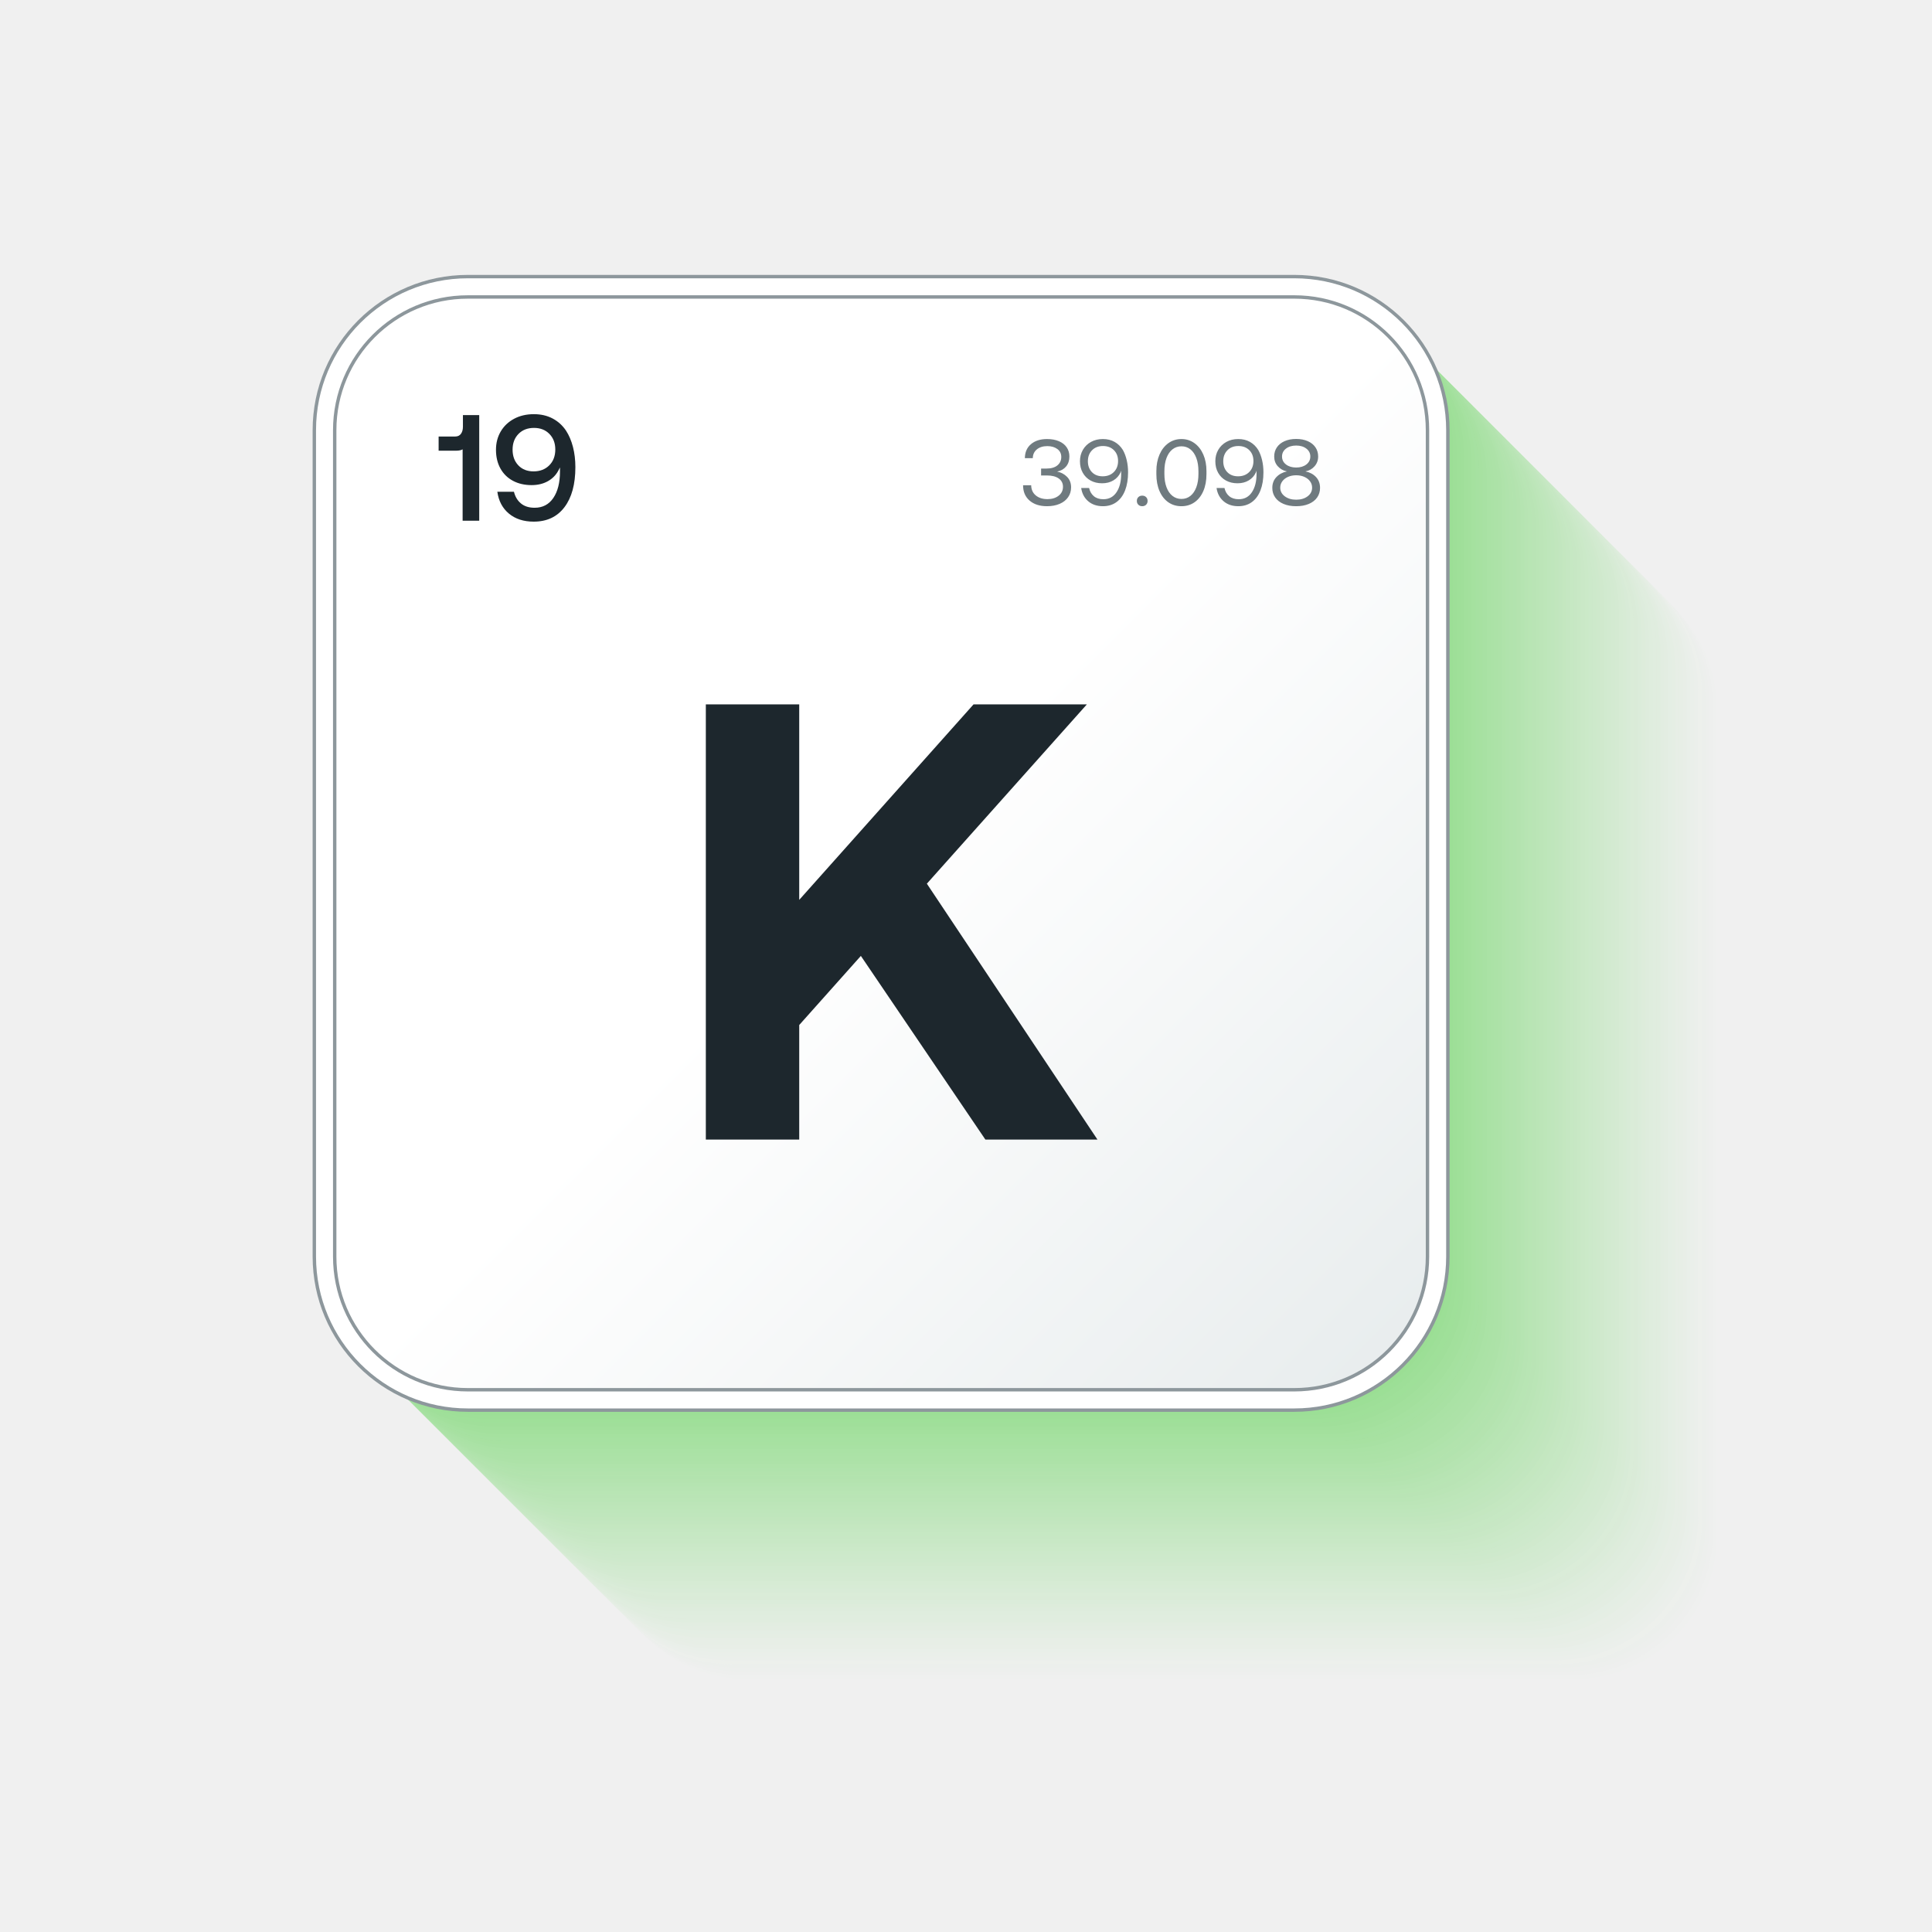
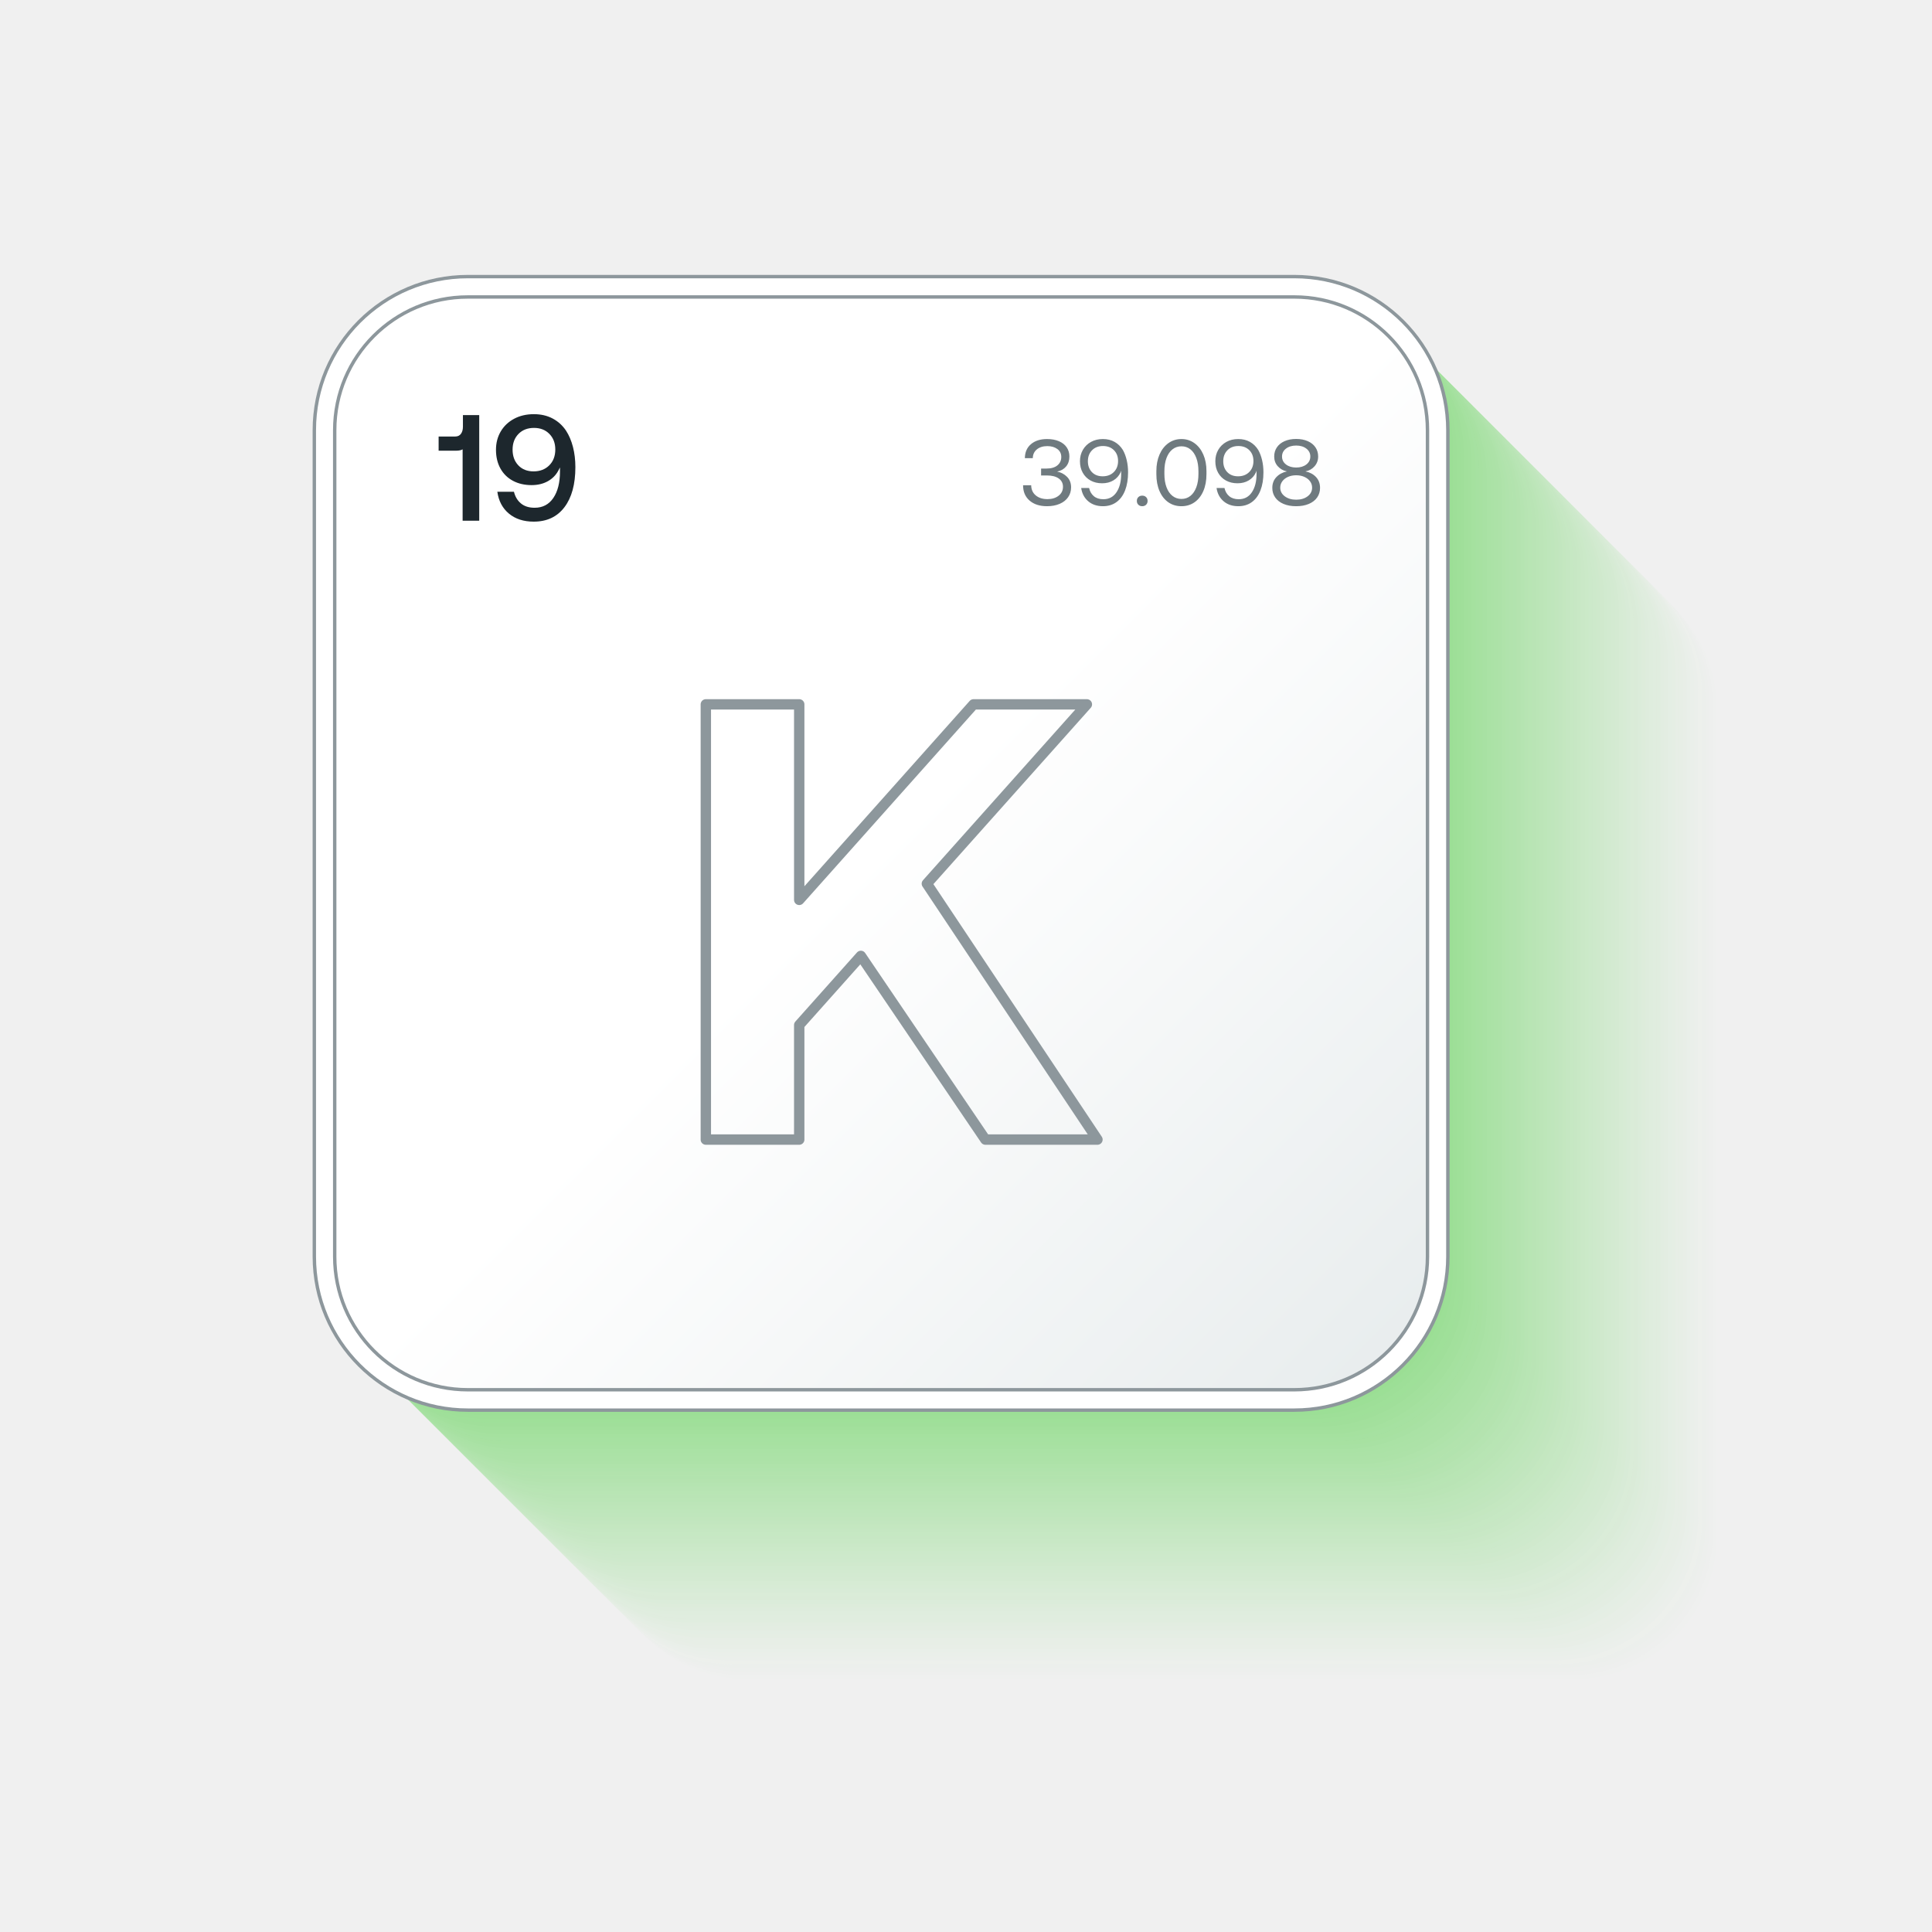
<svg xmlns="http://www.w3.org/2000/svg" viewBox="0 0 1024 1024" width="1024" height="1024">
  <defs>
    <mask id="c0m" maskUnits="userSpaceOnUse" x="0" y="0" width="1024" height="1024">
      <path d="M 398.0,302.0 H 836.0 A 76.0 76.0 0 0 1 912.0,378.0 V 816.0 A 76.0 76.0 0 0 1 836.0,892.0 H 398.0 A 76.0 76.0 0 0 1 322.0,816.0 V 378.0 A 76.0 76.0 0 0 1 398.0,302.0 Z" fill="rgb(0,0,0)" />
      <path d="M 396.0,300.0 H 834.0 A 76.0 76.0 0 0 1 910.0,376.0 V 814.0 A 76.0 76.0 0 0 1 834.0,890.0 H 396.0 A 76.0 76.0 0 0 1 320.0,814.0 V 376.0 A 76.0 76.0 0 0 1 396.0,300.0 Z" fill="rgb(2,2,2)" />
      <path d="M 394.0,298.0 H 832.0 A 76.0 76.0 0 0 1 908.0,374.0 V 812.0 A 76.0 76.0 0 0 1 832.0,888.0 H 394.0 A 76.0 76.0 0 0 1 318.0,812.0 V 374.0 A 76.0 76.0 0 0 1 394.0,298.0 Z" fill="rgb(4,4,4)" />
      <path d="M 392.0,296.0 H 830.0 A 76.0 76.0 0 0 1 906.0,372.0 V 810.0 A 76.0 76.0 0 0 1 830.0,886.0 H 392.0 A 76.0 76.0 0 0 1 316.0,810.0 V 372.0 A 76.0 76.0 0 0 1 392.0,296.0 Z" fill="rgb(6,6,6)" />
      <path d="M 390.0,294.0 H 828.0 A 76.0 76.0 0 0 1 904.0,370.0 V 808.0 A 76.0 76.0 0 0 1 828.0,884.0 H 390.0 A 76.0 76.0 0 0 1 314.0,808.0 V 370.0 A 76.0 76.0 0 0 1 390.0,294.0 Z" fill="rgb(8,8,8)" />
      <path d="M 388.0,292.0 H 826.0 A 76.0 76.0 0 0 1 902.0,368.0 V 806.0 A 76.0 76.0 0 0 1 826.0,882.0 H 388.0 A 76.0 76.0 0 0 1 312.0,806.0 V 368.0 A 76.0 76.0 0 0 1 388.0,292.0 Z" fill="rgb(10,10,10)" />
      <path d="M 386.0,290.0 H 824.0 A 76.0 76.0 0 0 1 900.0,366.0 V 804.0 A 76.0 76.0 0 0 1 824.0,880.0 H 386.0 A 76.0 76.0 0 0 1 310.0,804.0 V 366.0 A 76.0 76.0 0 0 1 386.0,290.0 Z" fill="rgb(13,13,13)" />
      <path d="M 384.0,288.0 H 822.0 A 76.0 76.0 0 0 1 898.0,364.0 V 802.0 A 76.0 76.0 0 0 1 822.0,878.0 H 384.0 A 76.0 76.0 0 0 1 308.0,802.0 V 364.0 A 76.0 76.0 0 0 1 384.0,288.0 Z" fill="rgb(15,15,15)" />
      <path d="M 382.0,286.0 H 820.0 A 76.0 76.0 0 0 1 896.0,362.0 V 800.0 A 76.0 76.0 0 0 1 820.0,876.0 H 382.0 A 76.0 76.0 0 0 1 306.0,800.0 V 362.0 A 76.0 76.0 0 0 1 382.0,286.0 Z" fill="rgb(18,18,18)" />
      <path d="M 380.0,284.0 H 818.0 A 76.0 76.0 0 0 1 894.0,360.0 V 798.0 A 76.0 76.0 0 0 1 818.0,874.0 H 380.0 A 76.0 76.0 0 0 1 304.0,798.0 V 360.0 A 76.0 76.0 0 0 1 380.0,284.0 Z" fill="rgb(21,21,21)" />
      <path d="M 378.0,282.0 H 816.0 A 76.0 76.0 0 0 1 892.0,358.0 V 796.0 A 76.0 76.0 0 0 1 816.0,872.0 H 378.0 A 76.0 76.0 0 0 1 302.0,796.0 V 358.0 A 76.0 76.0 0 0 1 378.0,282.0 Z" fill="rgb(23,23,23)" />
      <path d="M 376.0,280.0 H 814.0 A 76.0 76.0 0 0 1 890.0,356.0 V 794.0 A 76.0 76.0 0 0 1 814.0,870.0 H 376.0 A 76.0 76.0 0 0 1 300.0,794.0 V 356.0 A 76.0 76.0 0 0 1 376.0,280.0 Z" fill="rgb(26,26,26)" />
      <path d="M 374.0,278.0 H 812.0 A 76.0 76.0 0 0 1 888.0,354.0 V 792.0 A 76.0 76.0 0 0 1 812.0,868.0 H 374.0 A 76.0 76.0 0 0 1 298.0,792.0 V 354.0 A 76.0 76.0 0 0 1 374.0,278.0 Z" fill="rgb(29,29,29)" />
      <path d="M 372.0,276.0 H 810.0 A 76.0 76.0 0 0 1 886.0,352.0 V 790.0 A 76.0 76.0 0 0 1 810.0,866.0 H 372.0 A 76.0 76.0 0 0 1 296.0,790.0 V 352.0 A 76.0 76.0 0 0 1 372.0,276.0 Z" fill="rgb(31,31,31)" />
      <path d="M 370.0,274.0 H 808.0 A 76.0 76.0 0 0 1 884.0,350.0 V 788.0 A 76.0 76.0 0 0 1 808.0,864.0 H 370.0 A 76.0 76.0 0 0 1 294.0,788.0 V 350.0 A 76.0 76.0 0 0 1 370.0,274.0 Z" fill="rgb(34,34,34)" />
      <path d="M 368.0,272.0 H 806.0 A 76.0 76.0 0 0 1 882.0,348.0 V 786.0 A 76.0 76.0 0 0 1 806.0,862.0 H 368.0 A 76.0 76.0 0 0 1 292.0,786.0 V 348.0 A 76.0 76.0 0 0 1 368.0,272.0 Z" fill="rgb(37,37,37)" />
      <path d="M 366.0,270.0 H 804.0 A 76.0 76.0 0 0 1 880.0,346.0 V 784.0 A 76.0 76.0 0 0 1 804.0,860.0 H 366.0 A 76.0 76.0 0 0 1 290.0,784.0 V 346.0 A 76.0 76.0 0 0 1 366.0,270.0 Z" fill="rgb(40,40,40)" />
      <path d="M 364.0,268.0 H 802.0 A 76.0 76.0 0 0 1 878.0,344.0 V 782.0 A 76.0 76.0 0 0 1 802.0,858.0 H 364.0 A 76.0 76.0 0 0 1 288.0,782.0 V 344.0 A 76.0 76.0 0 0 1 364.0,268.0 Z" fill="rgb(43,43,43)" />
      <path d="M 362.0,266.0 H 800.0 A 76.0 76.0 0 0 1 876.0,342.0 V 780.0 A 76.0 76.0 0 0 1 800.0,856.0 H 362.0 A 76.0 76.0 0 0 1 286.0,780.0 V 342.0 A 76.0 76.0 0 0 1 362.0,266.0 Z" fill="rgb(46,46,46)" />
      <path d="M 360.0,264.0 H 798.0 A 76.0 76.0 0 0 1 874.0,340.0 V 778.0 A 76.0 76.0 0 0 1 798.0,854.0 H 360.0 A 76.0 76.0 0 0 1 284.0,778.0 V 340.0 A 76.0 76.0 0 0 1 360.0,264.0 Z" fill="rgb(48,48,48)" />
      <path d="M 358.0,262.0 H 796.0 A 76.0 76.0 0 0 1 872.0,338.0 V 776.0 A 76.0 76.0 0 0 1 796.0,852.0 H 358.0 A 76.0 76.0 0 0 1 282.0,776.0 V 338.0 A 76.0 76.0 0 0 1 358.0,262.0 Z" fill="rgb(51,51,51)" />
      <path d="M 356.0,260.0 H 794.0 A 76.0 76.0 0 0 1 870.0,336.0 V 774.0 A 76.0 76.0 0 0 1 794.0,850.0 H 356.0 A 76.0 76.0 0 0 1 280.0,774.0 V 336.0 A 76.0 76.0 0 0 1 356.0,260.0 Z" fill="rgb(54,54,54)" />
      <path d="M 354.0,258.0 H 792.0 A 76.0 76.0 0 0 1 868.0,334.0 V 772.0 A 76.0 76.0 0 0 1 792.0,848.0 H 354.0 A 76.0 76.0 0 0 1 278.0,772.0 V 334.0 A 76.0 76.0 0 0 1 354.0,258.0 Z" fill="rgb(57,57,57)" />
      <path d="M 352.0,256.0 H 790.0 A 76.0 76.0 0 0 1 866.0,332.0 V 770.0 A 76.0 76.0 0 0 1 790.0,846.0 H 352.0 A 76.0 76.0 0 0 1 276.0,770.0 V 332.0 A 76.0 76.0 0 0 1 352.0,256.0 Z" fill="rgb(60,60,60)" />
      <path d="M 350.0,254.0 H 788.0 A 76.0 76.0 0 0 1 864.0,330.0 V 768.0 A 76.0 76.0 0 0 1 788.0,844.0 H 350.0 A 76.0 76.0 0 0 1 274.0,768.0 V 330.0 A 76.0 76.0 0 0 1 350.0,254.0 Z" fill="rgb(63,63,63)" />
      <path d="M 348.0,252.0 H 786.0 A 76.0 76.0 0 0 1 862.0,328.0 V 766.0 A 76.0 76.0 0 0 1 786.0,842.0 H 348.0 A 76.0 76.0 0 0 1 272.0,766.0 V 328.0 A 76.0 76.0 0 0 1 348.0,252.0 Z" fill="rgb(66,66,66)" />
      <path d="M 346.0,250.0 H 784.0 A 76.0 76.0 0 0 1 860.0,326.0 V 764.0 A 76.0 76.0 0 0 1 784.0,840.0 H 346.0 A 76.0 76.0 0 0 1 270.0,764.0 V 326.0 A 76.0 76.0 0 0 1 346.0,250.0 Z" fill="rgb(69,69,69)" />
      <path d="M 344.0,248.0 H 782.0 A 76.0 76.0 0 0 1 858.0,324.0 V 762.0 A 76.0 76.0 0 0 1 782.0,838.0 H 344.0 A 76.0 76.0 0 0 1 268.0,762.0 V 324.0 A 76.0 76.0 0 0 1 344.0,248.0 Z" fill="rgb(73,73,73)" />
      <path d="M 342.0,246.0 H 780.0 A 76.0 76.0 0 0 1 856.0,322.0 V 760.0 A 76.0 76.0 0 0 1 780.0,836.0 H 342.0 A 76.0 76.0 0 0 1 266.0,760.0 V 322.0 A 76.0 76.0 0 0 1 342.0,246.0 Z" fill="rgb(76,76,76)" />
      <path d="M 340.0,244.0 H 778.0 A 76.0 76.0 0 0 1 854.0,320.0 V 758.0 A 76.0 76.0 0 0 1 778.0,834.0 H 340.0 A 76.0 76.0 0 0 1 264.0,758.0 V 320.0 A 76.0 76.0 0 0 1 340.0,244.0 Z" fill="rgb(79,79,79)" />
      <path d="M 338.0,242.0 H 776.0 A 76.0 76.0 0 0 1 852.0,318.0 V 756.0 A 76.0 76.0 0 0 1 776.0,832.0 H 338.0 A 76.0 76.0 0 0 1 262.0,756.0 V 318.0 A 76.0 76.0 0 0 1 338.0,242.0 Z" fill="rgb(82,82,82)" />
      <path d="M 336.0,240.0 H 774.0 A 76.0 76.0 0 0 1 850.0,316.0 V 754.0 A 76.0 76.0 0 0 1 774.0,830.0 H 336.0 A 76.0 76.0 0 0 1 260.0,754.0 V 316.0 A 76.0 76.0 0 0 1 336.0,240.0 Z" fill="rgb(85,85,85)" />
      <path d="M 334.0,238.0 H 772.0 A 76.0 76.0 0 0 1 848.0,314.0 V 752.0 A 76.0 76.0 0 0 1 772.0,828.0 H 334.0 A 76.0 76.0 0 0 1 258.0,752.0 V 314.0 A 76.0 76.0 0 0 1 334.0,238.0 Z" fill="rgb(88,88,88)" />
      <path d="M 332.0,236.0 H 770.0 A 76.0 76.0 0 0 1 846.0,312.0 V 750.0 A 76.0 76.0 0 0 1 770.0,826.0 H 332.0 A 76.0 76.0 0 0 1 256.0,750.0 V 312.0 A 76.0 76.0 0 0 1 332.0,236.0 Z" fill="rgb(91,91,91)" />
      <path d="M 330.0,234.0 H 768.0 A 76.0 76.0 0 0 1 844.0,310.0 V 748.0 A 76.0 76.0 0 0 1 768.0,824.0 H 330.0 A 76.0 76.0 0 0 1 254.0,748.0 V 310.0 A 76.0 76.0 0 0 1 330.0,234.0 Z" fill="rgb(95,95,95)" />
      <path d="M 328.0,232.0 H 766.0 A 76.0 76.0 0 0 1 842.0,308.0 V 746.0 A 76.0 76.0 0 0 1 766.0,822.0 H 328.0 A 76.0 76.0 0 0 1 252.0,746.0 V 308.0 A 76.0 76.0 0 0 1 328.0,232.0 Z" fill="rgb(98,98,98)" />
      <path d="M 326.0,230.0 H 764.0 A 76.0 76.0 0 0 1 840.0,306.0 V 744.0 A 76.0 76.0 0 0 1 764.0,820.0 H 326.0 A 76.0 76.0 0 0 1 250.0,744.0 V 306.0 A 76.0 76.0 0 0 1 326.0,230.0 Z" fill="rgb(101,101,101)" />
      <path d="M 324.0,228.0 H 762.0 A 76.0 76.0 0 0 1 838.0,304.0 V 742.0 A 76.0 76.0 0 0 1 762.0,818.0 H 324.0 A 76.0 76.0 0 0 1 248.0,742.0 V 304.0 A 76.0 76.0 0 0 1 324.0,228.0 Z" fill="rgb(104,104,104)" />
      <path d="M 322.0,226.0 H 760.0 A 76.0 76.0 0 0 1 836.0,302.0 V 740.0 A 76.0 76.0 0 0 1 760.0,816.0 H 322.0 A 76.0 76.0 0 0 1 246.0,740.0 V 302.0 A 76.0 76.0 0 0 1 322.0,226.0 Z" fill="rgb(108,108,108)" />
      <path d="M 320.0,224.0 H 758.0 A 76.0 76.0 0 0 1 834.0,300.0 V 738.0 A 76.0 76.0 0 0 1 758.0,814.0 H 320.0 A 76.0 76.0 0 0 1 244.0,738.0 V 300.0 A 76.0 76.0 0 0 1 320.0,224.0 Z" fill="rgb(111,111,111)" />
      <path d="M 318.0,222.0 H 756.0 A 76.0 76.0 0 0 1 832.0,298.0 V 736.0 A 76.0 76.0 0 0 1 756.0,812.0 H 318.0 A 76.0 76.0 0 0 1 242.0,736.0 V 298.0 A 76.0 76.0 0 0 1 318.0,222.0 Z" fill="rgb(114,114,114)" />
      <path d="M 316.0,220.0 H 754.0 A 76.0 76.0 0 0 1 830.0,296.0 V 734.0 A 76.0 76.0 0 0 1 754.0,810.0 H 316.0 A 76.0 76.0 0 0 1 240.0,734.0 V 296.0 A 76.0 76.0 0 0 1 316.0,220.0 Z" fill="rgb(117,117,117)" />
      <path d="M 314.0,218.0 H 752.0 A 76.0 76.0 0 0 1 828.0,294.0 V 732.0 A 76.0 76.0 0 0 1 752.0,808.0 H 314.0 A 76.0 76.0 0 0 1 238.0,732.0 V 294.0 A 76.0 76.0 0 0 1 314.0,218.0 Z" fill="rgb(121,121,121)" />
      <path d="M 312.0,216.0 H 750.0 A 76.0 76.0 0 0 1 826.0,292.0 V 730.0 A 76.0 76.0 0 0 1 750.0,806.0 H 312.0 A 76.0 76.0 0 0 1 236.0,730.0 V 292.0 A 76.0 76.0 0 0 1 312.0,216.0 Z" fill="rgb(124,124,124)" />
      <path d="M 310.0,214.0 H 748.0 A 76.0 76.0 0 0 1 824.0,290.0 V 728.0 A 76.0 76.0 0 0 1 748.0,804.0 H 310.0 A 76.0 76.0 0 0 1 234.0,728.0 V 290.0 A 76.0 76.0 0 0 1 310.0,214.0 Z" fill="rgb(127,127,127)" />
      <path d="M 308.0,212.0 H 746.0 A 76.0 76.0 0 0 1 822.0,288.0 V 726.0 A 76.0 76.0 0 0 1 746.0,802.0 H 308.0 A 76.0 76.0 0 0 1 232.0,726.0 V 288.0 A 76.0 76.0 0 0 1 308.0,212.0 Z" fill="rgb(131,131,131)" />
      <path d="M 306.0,210.0 H 744.0 A 76.0 76.0 0 0 1 820.0,286.0 V 724.0 A 76.0 76.0 0 0 1 744.0,800.0 H 306.0 A 76.0 76.0 0 0 1 230.0,724.0 V 286.0 A 76.0 76.0 0 0 1 306.0,210.0 Z" fill="rgb(134,134,134)" />
      <path d="M 304.0,208.0 H 742.0 A 76.0 76.0 0 0 1 818.0,284.0 V 722.0 A 76.0 76.0 0 0 1 742.0,798.0 H 304.0 A 76.0 76.0 0 0 1 228.0,722.0 V 284.0 A 76.0 76.0 0 0 1 304.0,208.0 Z" fill="rgb(137,137,137)" />
      <path d="M 302.0,206.0 H 740.0 A 76.0 76.0 0 0 1 816.0,282.0 V 720.0 A 76.0 76.0 0 0 1 740.0,796.0 H 302.0 A 76.0 76.0 0 0 1 226.0,720.0 V 282.0 A 76.0 76.0 0 0 1 302.0,206.0 Z" fill="rgb(141,141,141)" />
      <path d="M 300.0,204.0 H 738.0 A 76.0 76.0 0 0 1 814.0,280.0 V 718.0 A 76.0 76.0 0 0 1 738.0,794.0 H 300.0 A 76.0 76.0 0 0 1 224.0,718.0 V 280.0 A 76.0 76.0 0 0 1 300.0,204.0 Z" fill="rgb(144,144,144)" />
      <path d="M 298.0,202.0 H 736.0 A 76.0 76.0 0 0 1 812.0,278.0 V 716.0 A 76.0 76.0 0 0 1 736.0,792.0 H 298.0 A 76.0 76.0 0 0 1 222.0,716.0 V 278.0 A 76.0 76.0 0 0 1 298.0,202.0 Z" fill="rgb(147,147,147)" />
      <path d="M 296.0,200.0 H 734.0 A 76.0 76.0 0 0 1 810.0,276.0 V 714.0 A 76.0 76.0 0 0 1 734.0,790.0 H 296.0 A 76.0 76.0 0 0 1 220.0,714.0 V 276.0 A 76.0 76.0 0 0 1 296.0,200.0 Z" fill="rgb(151,151,151)" />
      <path d="M 294.0,198.0 H 732.0 A 76.0 76.0 0 0 1 808.0,274.0 V 712.0 A 76.0 76.0 0 0 1 732.0,788.0 H 294.0 A 76.0 76.0 0 0 1 218.0,712.0 V 274.0 A 76.0 76.0 0 0 1 294.0,198.0 Z" fill="rgb(154,154,154)" />
      <path d="M 292.0,196.0 H 730.0 A 76.0 76.0 0 0 1 806.0,272.0 V 710.0 A 76.0 76.0 0 0 1 730.0,786.0 H 292.0 A 76.0 76.0 0 0 1 216.0,710.0 V 272.0 A 76.0 76.0 0 0 1 292.0,196.0 Z" fill="rgb(158,158,158)" />
      <path d="M 290.0,194.0 H 728.0 A 76.0 76.0 0 0 1 804.0,270.0 V 708.0 A 76.0 76.0 0 0 1 728.0,784.0 H 290.0 A 76.0 76.0 0 0 1 214.0,708.0 V 270.0 A 76.0 76.0 0 0 1 290.0,194.0 Z" fill="rgb(161,161,161)" />
      <path d="M 288.0,192.0 H 726.0 A 76.0 76.0 0 0 1 802.0,268.0 V 706.0 A 76.0 76.0 0 0 1 726.0,782.0 H 288.0 A 76.0 76.0 0 0 1 212.0,706.0 V 268.0 A 76.0 76.0 0 0 1 288.0,192.0 Z" fill="rgb(164,164,164)" />
      <path d="M 286.0,190.0 H 724.0 A 76.0 76.0 0 0 1 800.0,266.0 V 704.0 A 76.0 76.0 0 0 1 724.0,780.0 H 286.0 A 76.0 76.0 0 0 1 210.0,704.0 V 266.0 A 76.0 76.0 0 0 1 286.0,190.0 Z" fill="rgb(168,168,168)" />
      <path d="M 284.0,188.0 H 722.0 A 76.0 76.0 0 0 1 798.0,264.0 V 702.0 A 76.0 76.0 0 0 1 722.0,778.0 H 284.0 A 76.0 76.0 0 0 1 208.0,702.0 V 264.0 A 76.0 76.0 0 0 1 284.0,188.0 Z" fill="rgb(171,171,171)" />
      <path d="M 282.0,186.0 H 720.0 A 76.0 76.0 0 0 1 796.0,262.0 V 700.0 A 76.0 76.0 0 0 1 720.0,776.0 H 282.0 A 76.0 76.0 0 0 1 206.0,700.0 V 262.0 A 76.0 76.0 0 0 1 282.0,186.0 Z" fill="rgb(175,175,175)" />
      <path d="M 280.0,184.0 H 718.0 A 76.0 76.0 0 0 1 794.0,260.0 V 698.0 A 76.0 76.0 0 0 1 718.0,774.0 H 280.0 A 76.0 76.0 0 0 1 204.0,698.0 V 260.0 A 76.0 76.0 0 0 1 280.0,184.0 Z" fill="rgb(178,178,178)" />
      <path d="M 278.0,182.0 H 716.0 A 76.0 76.0 0 0 1 792.0,258.0 V 696.0 A 76.0 76.0 0 0 1 716.0,772.0 H 278.0 A 76.0 76.0 0 0 1 202.0,696.0 V 258.0 A 76.0 76.0 0 0 1 278.0,182.0 Z" fill="rgb(182,182,182)" />
      <path d="M 276.0,180.0 H 714.0 A 76.0 76.0 0 0 1 790.0,256.0 V 694.0 A 76.0 76.0 0 0 1 714.0,770.0 H 276.0 A 76.0 76.0 0 0 1 200.0,694.0 V 256.0 A 76.0 76.0 0 0 1 276.0,180.0 Z" fill="rgb(185,185,185)" />
      <path d="M 274.0,178.0 H 712.0 A 76.0 76.0 0 0 1 788.0,254.0 V 692.0 A 76.0 76.0 0 0 1 712.0,768.0 H 274.0 A 76.0 76.0 0 0 1 198.0,692.0 V 254.0 A 76.0 76.0 0 0 1 274.0,178.0 Z" fill="rgb(189,189,189)" />
      <path d="M 272.0,176.0 H 710.0 A 76.0 76.0 0 0 1 786.0,252.0 V 690.0 A 76.0 76.0 0 0 1 710.0,766.0 H 272.0 A 76.0 76.0 0 0 1 196.0,690.0 V 252.0 A 76.0 76.0 0 0 1 272.0,176.0 Z" fill="rgb(192,192,192)" />
      <path d="M 270.0,174.0 H 708.0 A 76.0 76.0 0 0 1 784.0,250.0 V 688.0 A 76.0 76.0 0 0 1 708.0,764.0 H 270.0 A 76.0 76.0 0 0 1 194.0,688.0 V 250.0 A 76.0 76.0 0 0 1 270.0,174.0 Z" fill="rgb(196,196,196)" />
      <path d="M 268.0,172.0 H 706.0 A 76.0 76.0 0 0 1 782.0,248.0 V 686.0 A 76.0 76.0 0 0 1 706.0,762.0 H 268.0 A 76.0 76.0 0 0 1 192.0,686.0 V 248.0 A 76.0 76.0 0 0 1 268.0,172.0 Z" fill="rgb(199,199,199)" />
      <path d="M 266.0,170.0 H 704.0 A 76.0 76.0 0 0 1 780.0,246.0 V 684.0 A 76.0 76.0 0 0 1 704.0,760.0 H 266.0 A 76.0 76.0 0 0 1 190.0,684.0 V 246.0 A 76.0 76.0 0 0 1 266.0,170.0 Z" fill="rgb(203,203,203)" />
      <path d="M 264.0,168.0 H 702.0 A 76.0 76.0 0 0 1 778.0,244.0 V 682.0 A 76.0 76.0 0 0 1 702.0,758.0 H 264.0 A 76.0 76.0 0 0 1 188.0,682.0 V 244.0 A 76.0 76.0 0 0 1 264.0,168.0 Z" fill="rgb(206,206,206)" />
      <path d="M 262.0,166.0 H 700.0 A 76.0 76.0 0 0 1 776.0,242.0 V 680.0 A 76.0 76.0 0 0 1 700.0,756.0 H 262.0 A 76.0 76.0 0 0 1 186.0,680.0 V 242.0 A 76.0 76.0 0 0 1 262.0,166.0 Z" fill="rgb(210,210,210)" />
      <path d="M 260.0,164.0 H 698.0 A 76.0 76.0 0 0 1 774.0,240.0 V 678.0 A 76.0 76.0 0 0 1 698.0,754.0 H 260.0 A 76.0 76.0 0 0 1 184.0,678.0 V 240.0 A 76.0 76.0 0 0 1 260.0,164.0 Z" fill="rgb(214,214,214)" />
      <path d="M 258.0,162.0 H 696.0 A 76.0 76.0 0 0 1 772.0,238.0 V 676.0 A 76.0 76.0 0 0 1 696.0,752.0 H 258.0 A 76.0 76.0 0 0 1 182.0,676.0 V 238.0 A 76.0 76.0 0 0 1 258.0,162.0 Z" fill="rgb(217,217,217)" />
      <path d="M 256.0,160.0 H 694.0 A 76.0 76.0 0 0 1 770.0,236.0 V 674.0 A 76.0 76.0 0 0 1 694.0,750.0 H 256.0 A 76.0 76.0 0 0 1 180.0,674.0 V 236.0 A 76.0 76.0 0 0 1 256.0,160.0 Z" fill="rgb(221,221,221)" />
      <path d="M 254.0,158.0 H 692.0 A 76.0 76.0 0 0 1 768.0,234.0 V 672.0 A 76.0 76.0 0 0 1 692.0,748.0 H 254.0 A 76.0 76.0 0 0 1 178.0,672.0 V 234.0 A 76.0 76.0 0 0 1 254.0,158.0 Z" fill="rgb(224,224,224)" />
      <path d="M 252.0,156.0 H 690.0 A 76.0 76.0 0 0 1 766.0,232.0 V 670.0 A 76.0 76.0 0 0 1 690.0,746.0 H 252.0 A 76.0 76.0 0 0 1 176.0,670.0 V 232.0 A 76.0 76.0 0 0 1 252.0,156.0 Z" fill="rgb(228,228,228)" />
      <path d="M 250.0,154.0 H 688.0 A 76.0 76.0 0 0 1 764.0,230.0 V 668.0 A 76.0 76.0 0 0 1 688.0,744.0 H 250.0 A 76.0 76.0 0 0 1 174.0,668.0 V 230.0 A 76.0 76.0 0 0 1 250.0,154.0 Z" fill="rgb(231,231,231)" />
    </mask>
    <linearGradient id="c0f" x1="0" y1="0" x2="1" y2="1">
      <stop offset=".5" stop-color="#ffffff" />
      <stop offset="1" stop-color="#e6ebec" />
    </linearGradient>
  </defs>
  <rect width="1024" height="1024" fill="#8fdc88" mask="url(#c0m)" />
  <path d="M 248.0,152.0 H 686.0 A 76.0 76.0 0 0 1 762.0,228.0 V 666.0 A 76.0 76.0 0 0 1 686.0,742.0 H 248.0 A 76.0 76.0 0 0 1 172.0,666.0 V 228.0 A 76.0 76.0 0 0 1 248.0,152.0 Z" fill="url(#c0f)" />
  <path d="M 248.0,152.0 H 686.0 A 76.0 76.0 0 0 1 762.0,228.0 V 666.0 A 76.0 76.0 0 0 1 686.0,742.0 H 248.0 A 76.0 76.0 0 0 1 172.0,666.0 V 228.0 A 76.0 76.0 0 0 1 248.0,152.0 Z" fill="none" stroke="#8d979c" stroke-width="12.6" stroke-linejoin="round" />
  <path d="M 248.0,152.0 H 686.0 A 76.0 76.0 0 0 1 762.0,228.0 V 666.0 A 76.0 76.0 0 0 1 686.0,742.0 H 248.0 A 76.0 76.0 0 0 1 172.0,666.0 V 228.0 A 76.0 76.0 0 0 1 248.0,152.0 Z" fill="none" stroke="#ffffff" stroke-width="9.0" stroke-linejoin="round" />
  <path d="M254.0 220.0H245.36V226.16C245.36 227.707 245.013 228.96 244.32 229.92C243.627 230.88 242.613 231.36 241.28 231.36H232.48V238.88H241.68C243.227 238.88 244.4 238.64 245.2 238.16V276.0H254.0Z M303.68 236.88C302.827 233.573 301.6 230.693 300.0 228.24C298.133 225.467 295.76 223.32 292.88 221.8C290.0 220.28 286.693 219.52 282.96 219.52C279.013 219.52 275.52 220.333 272.48 221.96C269.44 223.587 267.08 225.827 265.4 228.68C263.72 231.533 262.88 234.773 262.88 238.4C262.88 242.187 263.667 245.493 265.24 248.32C266.813 251.147 269.027 253.32 271.88 254.84C274.733 256.36 278.027 257.12 281.76 257.12C285.013 257.12 287.867 256.44 290.32 255.08C292.773 253.72 294.64 251.84 295.92 249.44C296.027 249.28 296.32 248.72 296.8 247.76V249.92C296.8 255.787 295.627 260.453 293.28 263.92C290.933 267.387 287.627 269.12 283.36 269.12C280.373 269.12 277.96 268.36 276.12 266.84C274.28 265.32 273.04 263.253 272.4 260.64H263.6C264.293 265.547 266.347 269.413 269.76 272.24C273.173 275.067 277.547 276.48 282.88 276.48C289.867 276.48 295.293 273.933 299.16 268.84C303.027 263.747 304.96 256.667 304.96 247.6C304.96 243.76 304.533 240.187 303.68 236.88ZM274.72 246.64C272.693 244.507 271.68 241.733 271.68 238.32C271.68 234.907 272.72 232.133 274.8 230.0C276.88 227.867 279.627 226.8 283.04 226.8C286.4 226.8 289.12 227.867 291.2 230.0C293.28 232.133 294.32 234.88 294.32 238.24C294.32 241.707 293.253 244.507 291.12 246.64C288.987 248.773 286.213 249.84 282.8 249.84C279.44 249.84 276.747 248.773 274.72 246.64Z" fill="#1d272d" />
  <path d="M565.55 252.725C564.117 251.275 562.367 250.35 560.3 249.95C562.3 249.55 563.883 248.65 565.05 247.25C566.217 245.85 566.8 244.083 566.8 241.95C566.8 240.117 566.325 238.5 565.375 237.1C564.425 235.7 563.05 234.617 561.25 233.85C559.45 233.083 557.35 232.7 554.95 232.7C551.417 232.7 548.583 233.6 546.45 235.4C544.317 237.2 543.233 239.683 543.2 242.85H547.4C547.433 240.883 548.158 239.325 549.575 238.175C550.992 237.025 552.833 236.45 555.1 236.45C557.267 236.45 559.042 236.967 560.425 238.0C561.808 239.033 562.5 240.433 562.5 242.2C562.5 244.033 561.817 245.517 560.45 246.65C559.083 247.783 557.117 248.35 554.55 248.35H551.8V252.0H554.8C557.533 252.0 559.65 252.533 561.15 253.6C562.65 254.667 563.4 256.133 563.4 258.0C563.4 259.967 562.625 261.55 561.075 262.75C559.525 263.95 557.567 264.55 555.2 264.55C552.633 264.55 550.558 263.892 548.975 262.575C547.392 261.258 546.583 259.467 546.55 257.2H542.25C542.25 260.633 543.4 263.342 545.7 265.325C548.0 267.308 551.083 268.3 554.95 268.3C557.483 268.3 559.717 267.883 561.65 267.05C563.583 266.217 565.075 265.042 566.125 263.525C567.175 262.008 567.7 260.267 567.7 258.3C567.7 256.033 566.983 254.175 565.55 252.725Z M597.175 243.85C596.692 241.817 596.017 240.033 595.15 238.5C594.017 236.667 592.558 235.242 590.775 234.225C588.992 233.208 586.917 232.7 584.55 232.7C582.183 232.7 580.083 233.208 578.25 234.225C576.417 235.242 574.983 236.642 573.95 238.425C572.917 240.208 572.4 242.217 572.4 244.45C572.4 246.783 572.9 248.833 573.9 250.6C574.9 252.367 576.283 253.733 578.05 254.7C579.817 255.667 581.85 256.15 584.15 256.15C586.45 256.15 588.45 255.633 590.15 254.6C591.85 253.567 593.1 252.167 593.9 250.4C594.0 250.2 594.1 249.883 594.2 249.45L594.25 251.15C594.25 255.183 593.425 258.433 591.775 260.9C590.125 263.367 587.8 264.6 584.8 264.6C582.733 264.6 581.058 264.067 579.775 263.0C578.492 261.933 577.65 260.483 577.25 258.65H573.05C573.483 261.583 574.725 263.925 576.775 265.675C578.825 267.425 581.433 268.3 584.6 268.3C587.367 268.3 589.75 267.575 591.75 266.125C593.75 264.675 595.275 262.6 596.325 259.9C597.375 257.2 597.9 254.017 597.9 250.35C597.9 248.05 597.658 245.883 597.175 243.85ZM578.725 250.225C577.308 248.742 576.6 246.817 576.6 244.45C576.6 242.083 577.333 240.15 578.8 238.65C580.267 237.15 582.2 236.4 584.6 236.4C587.0 236.4 588.933 237.133 590.4 238.6C591.867 240.067 592.6 241.983 592.6 244.35C592.6 246.75 591.85 248.7 590.35 250.2C588.85 251.7 586.883 252.45 584.45 252.45C582.05 252.45 580.142 251.708 578.725 250.225Z M603.35 263.475C602.817 263.992 602.55 264.667 602.55 265.5C602.55 266.333 602.817 267.008 603.35 267.525C603.883 268.042 604.567 268.3 605.4 268.3C606.233 268.3 606.917 268.042 607.45 267.525C607.983 267.008 608.25 266.333 608.25 265.5C608.25 264.667 607.983 263.992 607.45 263.475C606.917 262.958 606.233 262.7 605.4 262.7C604.567 262.7 603.883 262.958 603.35 263.475Z M612.9 249.7V251.3C612.9 254.733 613.458 257.733 614.575 260.3C615.692 262.867 617.25 264.842 619.25 266.225C621.25 267.608 623.567 268.3 626.2 268.3C628.8 268.3 631.1 267.608 633.1 266.225C635.1 264.842 636.658 262.867 637.775 260.3C638.892 257.733 639.45 254.733 639.45 251.3V249.7C639.45 246.4 638.892 243.467 637.775 240.9C636.658 238.333 635.092 236.325 633.075 234.875C631.058 233.425 628.767 232.7 626.2 232.7C623.6 232.7 621.292 233.425 619.275 234.875C617.258 236.325 615.692 238.333 614.575 240.9C613.458 243.467 612.9 246.4 612.9 249.7ZM634.075 242.75C634.825 244.75 635.2 247.117 635.2 249.85V251.15C635.2 253.883 634.825 256.25 634.075 258.25C633.325 260.25 632.275 261.783 630.925 262.85C629.575 263.917 628.0 264.45 626.2 264.45C624.4 264.45 622.817 263.917 621.45 262.85C620.083 261.783 619.025 260.25 618.275 258.25C617.525 256.25 617.15 253.883 617.15 251.15V249.85C617.15 247.117 617.525 244.75 618.275 242.75C619.025 240.75 620.083 239.217 621.45 238.15C622.817 237.083 624.4 236.55 626.2 236.55C628.0 236.55 629.575 237.083 630.925 238.15C632.275 239.217 633.325 240.75 634.075 242.75Z M668.925 243.85C668.442 241.817 667.767 240.033 666.9 238.5C665.767 236.667 664.308 235.242 662.525 234.225C660.742 233.208 658.667 232.7 656.3 232.7C653.933 232.7 651.833 233.208 650.0 234.225C648.167 235.242 646.733 236.642 645.7 238.425C644.667 240.208 644.15 242.217 644.15 244.45C644.15 246.783 644.65 248.833 645.65 250.6C646.65 252.367 648.033 253.733 649.8 254.7C651.567 255.667 653.6 256.15 655.9 256.15C658.2 256.15 660.2 255.633 661.9 254.6C663.6 253.567 664.85 252.167 665.65 250.4C665.75 250.2 665.85 249.883 665.95 249.45L666.0 251.15C666.0 255.183 665.175 258.433 663.525 260.9C661.875 263.367 659.55 264.6 656.55 264.6C654.483 264.6 652.808 264.067 651.525 263.0C650.242 261.933 649.4 260.483 649.0 258.65H644.8C645.233 261.583 646.475 263.925 648.525 265.675C650.575 267.425 653.183 268.3 656.35 268.3C659.117 268.3 661.5 267.575 663.5 266.125C665.5 264.675 667.025 262.6 668.075 259.9C669.125 257.2 669.65 254.017 669.65 250.35C669.65 248.05 669.408 245.883 668.925 243.85ZM650.475 250.225C649.058 248.742 648.35 246.817 648.35 244.45C648.35 242.083 649.083 240.15 650.55 238.65C652.017 237.15 653.95 236.4 656.35 236.4C658.75 236.4 660.683 237.133 662.15 238.6C663.617 240.067 664.35 241.983 664.35 244.35C664.35 246.75 663.6 248.7 662.1 250.2C660.6 251.7 658.633 252.45 656.2 252.45C653.8 252.45 651.892 251.708 650.475 250.225Z M697.5 252.825C696.067 251.308 694.2 250.317 691.9 249.85C693.867 249.483 695.483 248.575 696.75 247.125C698.017 245.675 698.65 243.95 698.65 241.95C698.65 240.117 698.175 238.5 697.225 237.1C696.275 235.7 694.917 234.608 693.15 233.825C691.383 233.042 689.333 232.65 687.0 232.65C684.667 232.65 682.617 233.042 680.85 233.825C679.083 234.608 677.725 235.7 676.775 237.1C675.825 238.5 675.35 240.117 675.35 241.95C675.35 243.983 675.983 245.708 677.25 247.125C678.517 248.542 680.133 249.45 682.1 249.85C679.8 250.35 677.933 251.358 676.5 252.875C675.067 254.392 674.35 256.3 674.35 258.6C674.35 260.5 674.858 262.183 675.875 263.65C676.892 265.117 678.358 266.258 680.275 267.075C682.192 267.892 684.433 268.3 687.0 268.3C689.567 268.3 691.808 267.892 693.725 267.075C695.642 266.258 697.108 265.117 698.125 263.65C699.142 262.183 699.65 260.5 699.65 258.6C699.65 256.267 698.933 254.342 697.5 252.825ZM681.6 246.175C680.2 245.092 679.5 243.683 679.5 241.95C679.5 240.25 680.2 238.858 681.6 237.775C683.0 236.692 684.8 236.15 687.0 236.15C689.2 236.15 691.0 236.692 692.4 237.775C693.8 238.858 694.5 240.25 694.5 241.95C694.5 243.683 693.8 245.092 692.4 246.175C691.0 247.258 689.2 247.8 687.0 247.8C684.8 247.8 683.0 247.258 681.6 246.175ZM693.075 263.05C691.492 264.25 689.467 264.85 687.0 264.85C684.567 264.85 682.55 264.25 680.95 263.05C679.35 261.85 678.55 260.317 678.55 258.45C678.55 257.217 678.917 256.1 679.65 255.1C680.383 254.1 681.392 253.317 682.675 252.75C683.958 252.183 685.4 251.9 687.0 251.9C688.6 251.9 690.042 252.183 691.325 252.75C692.608 253.317 693.617 254.1 694.35 255.1C695.083 256.1 695.45 257.217 695.45 258.45C695.45 260.317 694.658 261.85 693.075 263.05Z" fill="#6f7a7f" />
-   <path d="M374.105 373.33V604.0H423.605V543.28L456.275 506.65L522.275 604.0H581.675L491.255 468.37L576.065 373.33H516.005L423.605 476.95V373.33Z" fill="#1d272d" />
+   <path d="M374.105 373.33V604.0H423.605V543.28L456.275 506.65L522.275 604.0H581.675L491.255 468.37L576.065 373.33H516.005L423.605 476.95V373.33Z" fill="none" stroke="#8d979c" stroke-width="5.5" stroke-linejoin="round" />
</svg>
